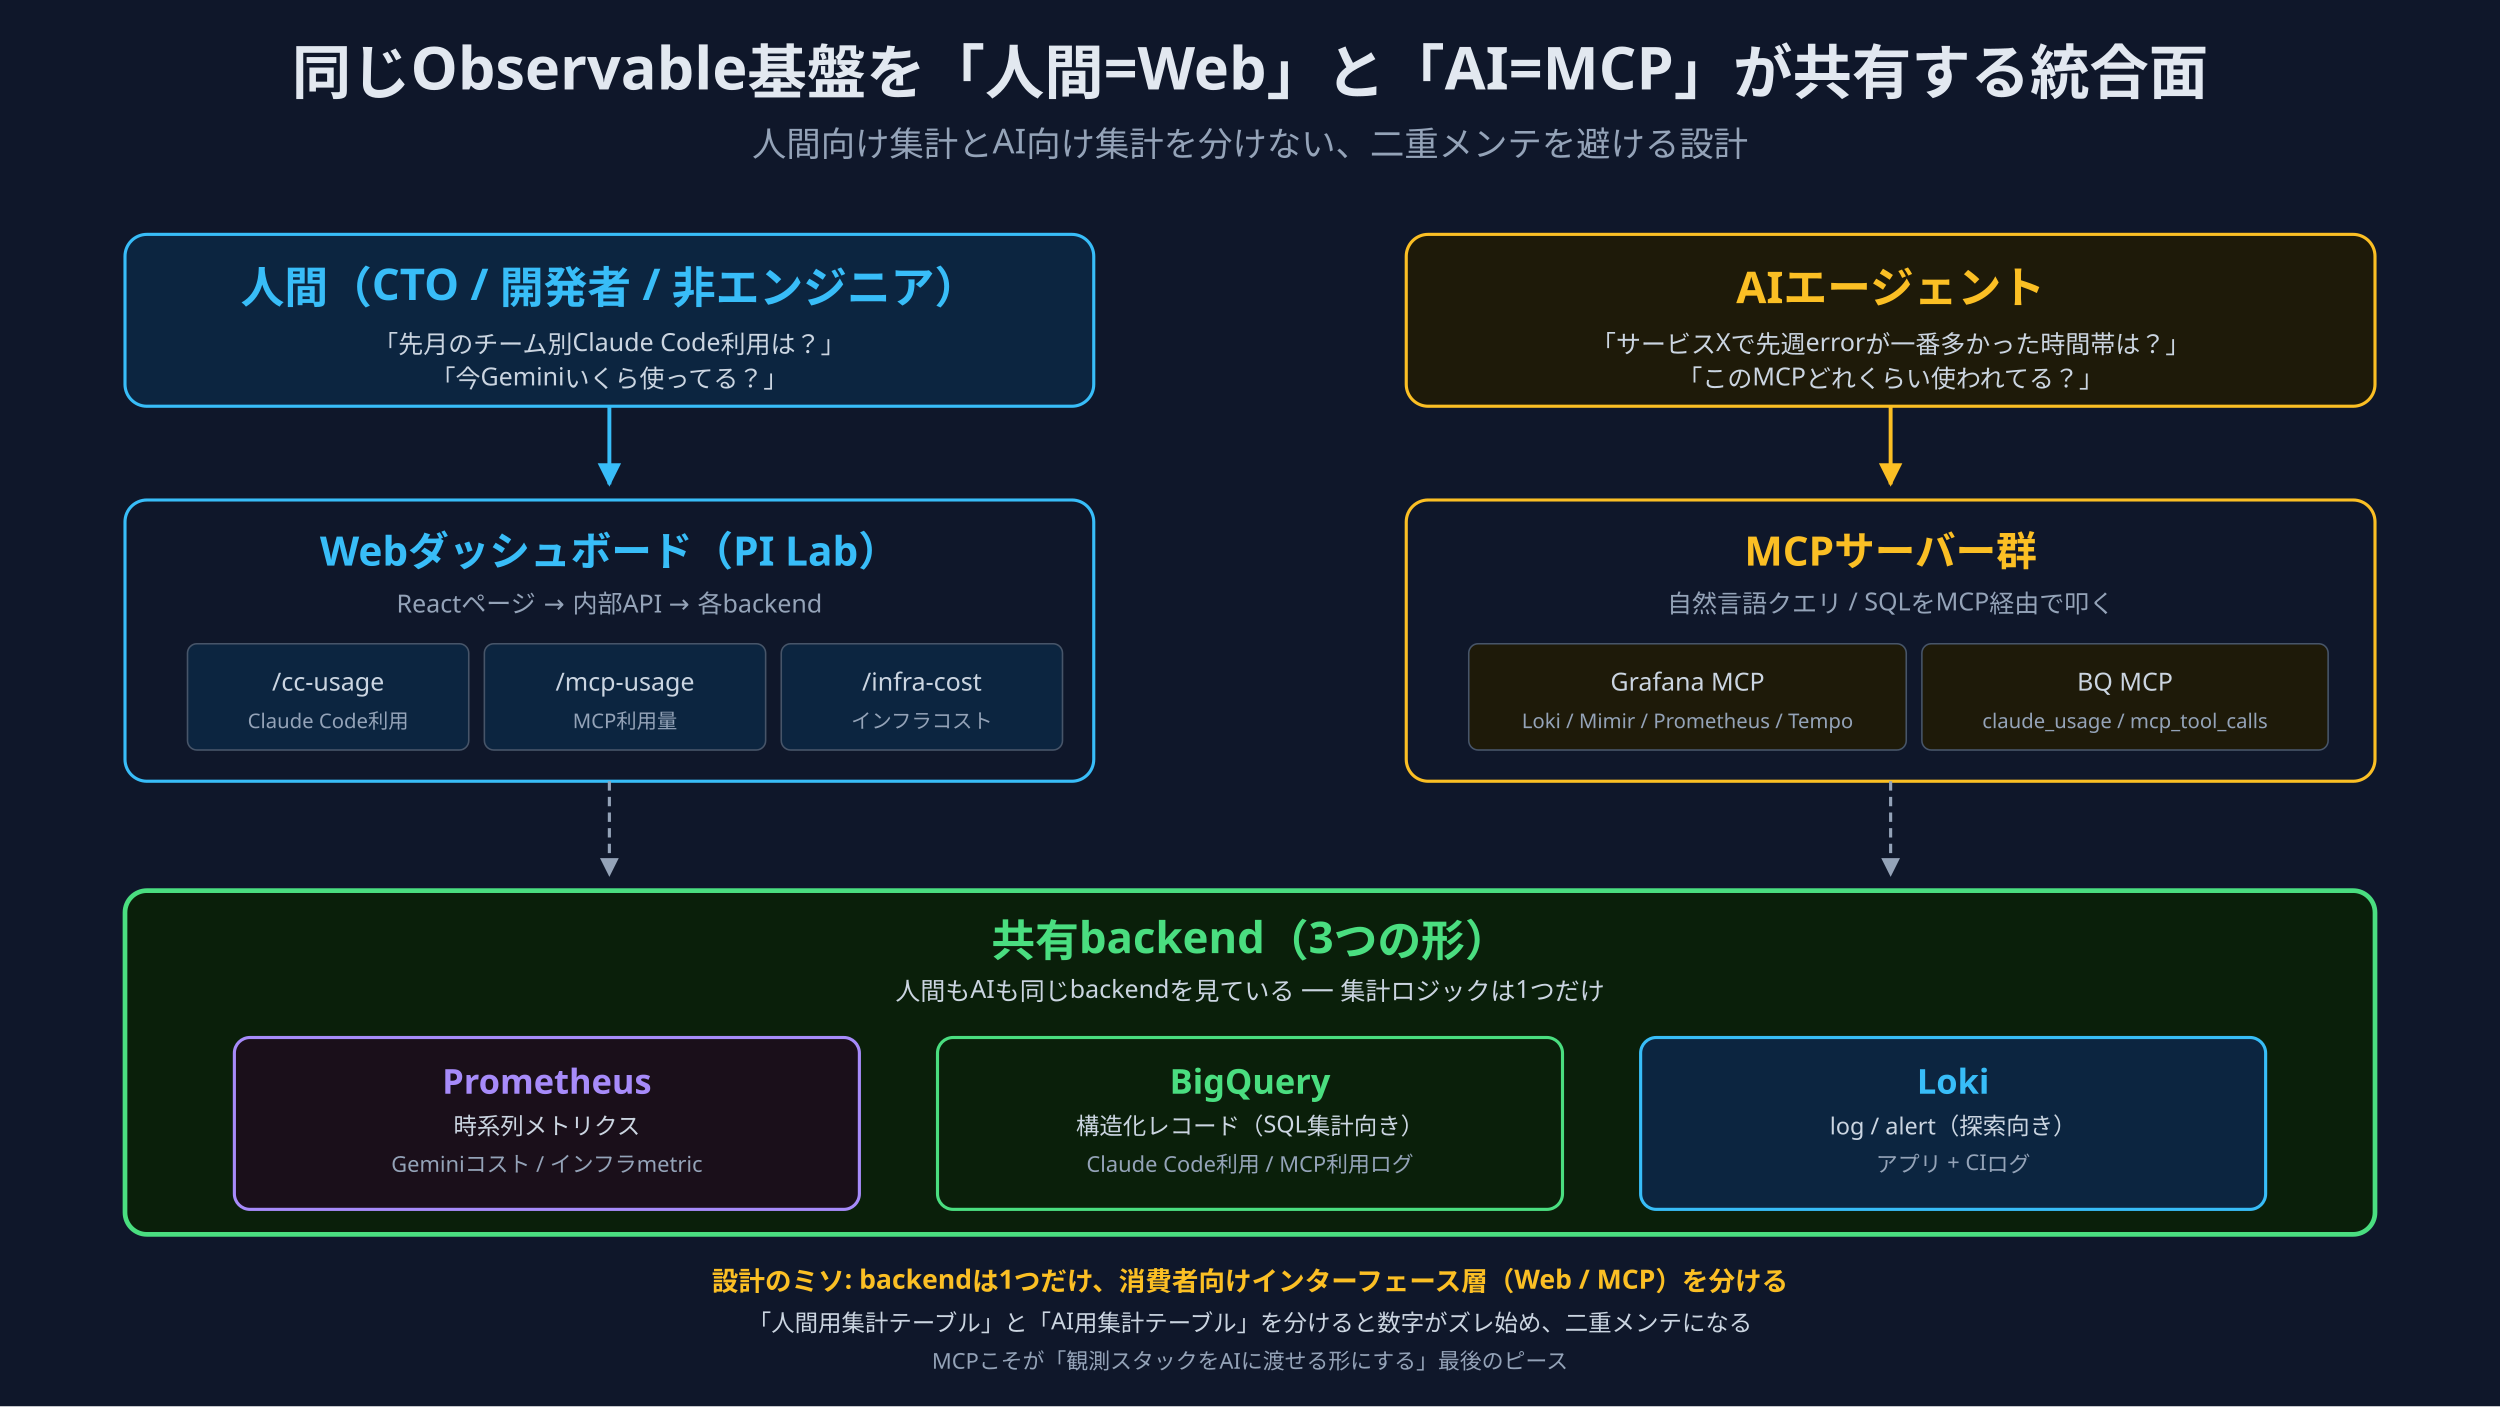
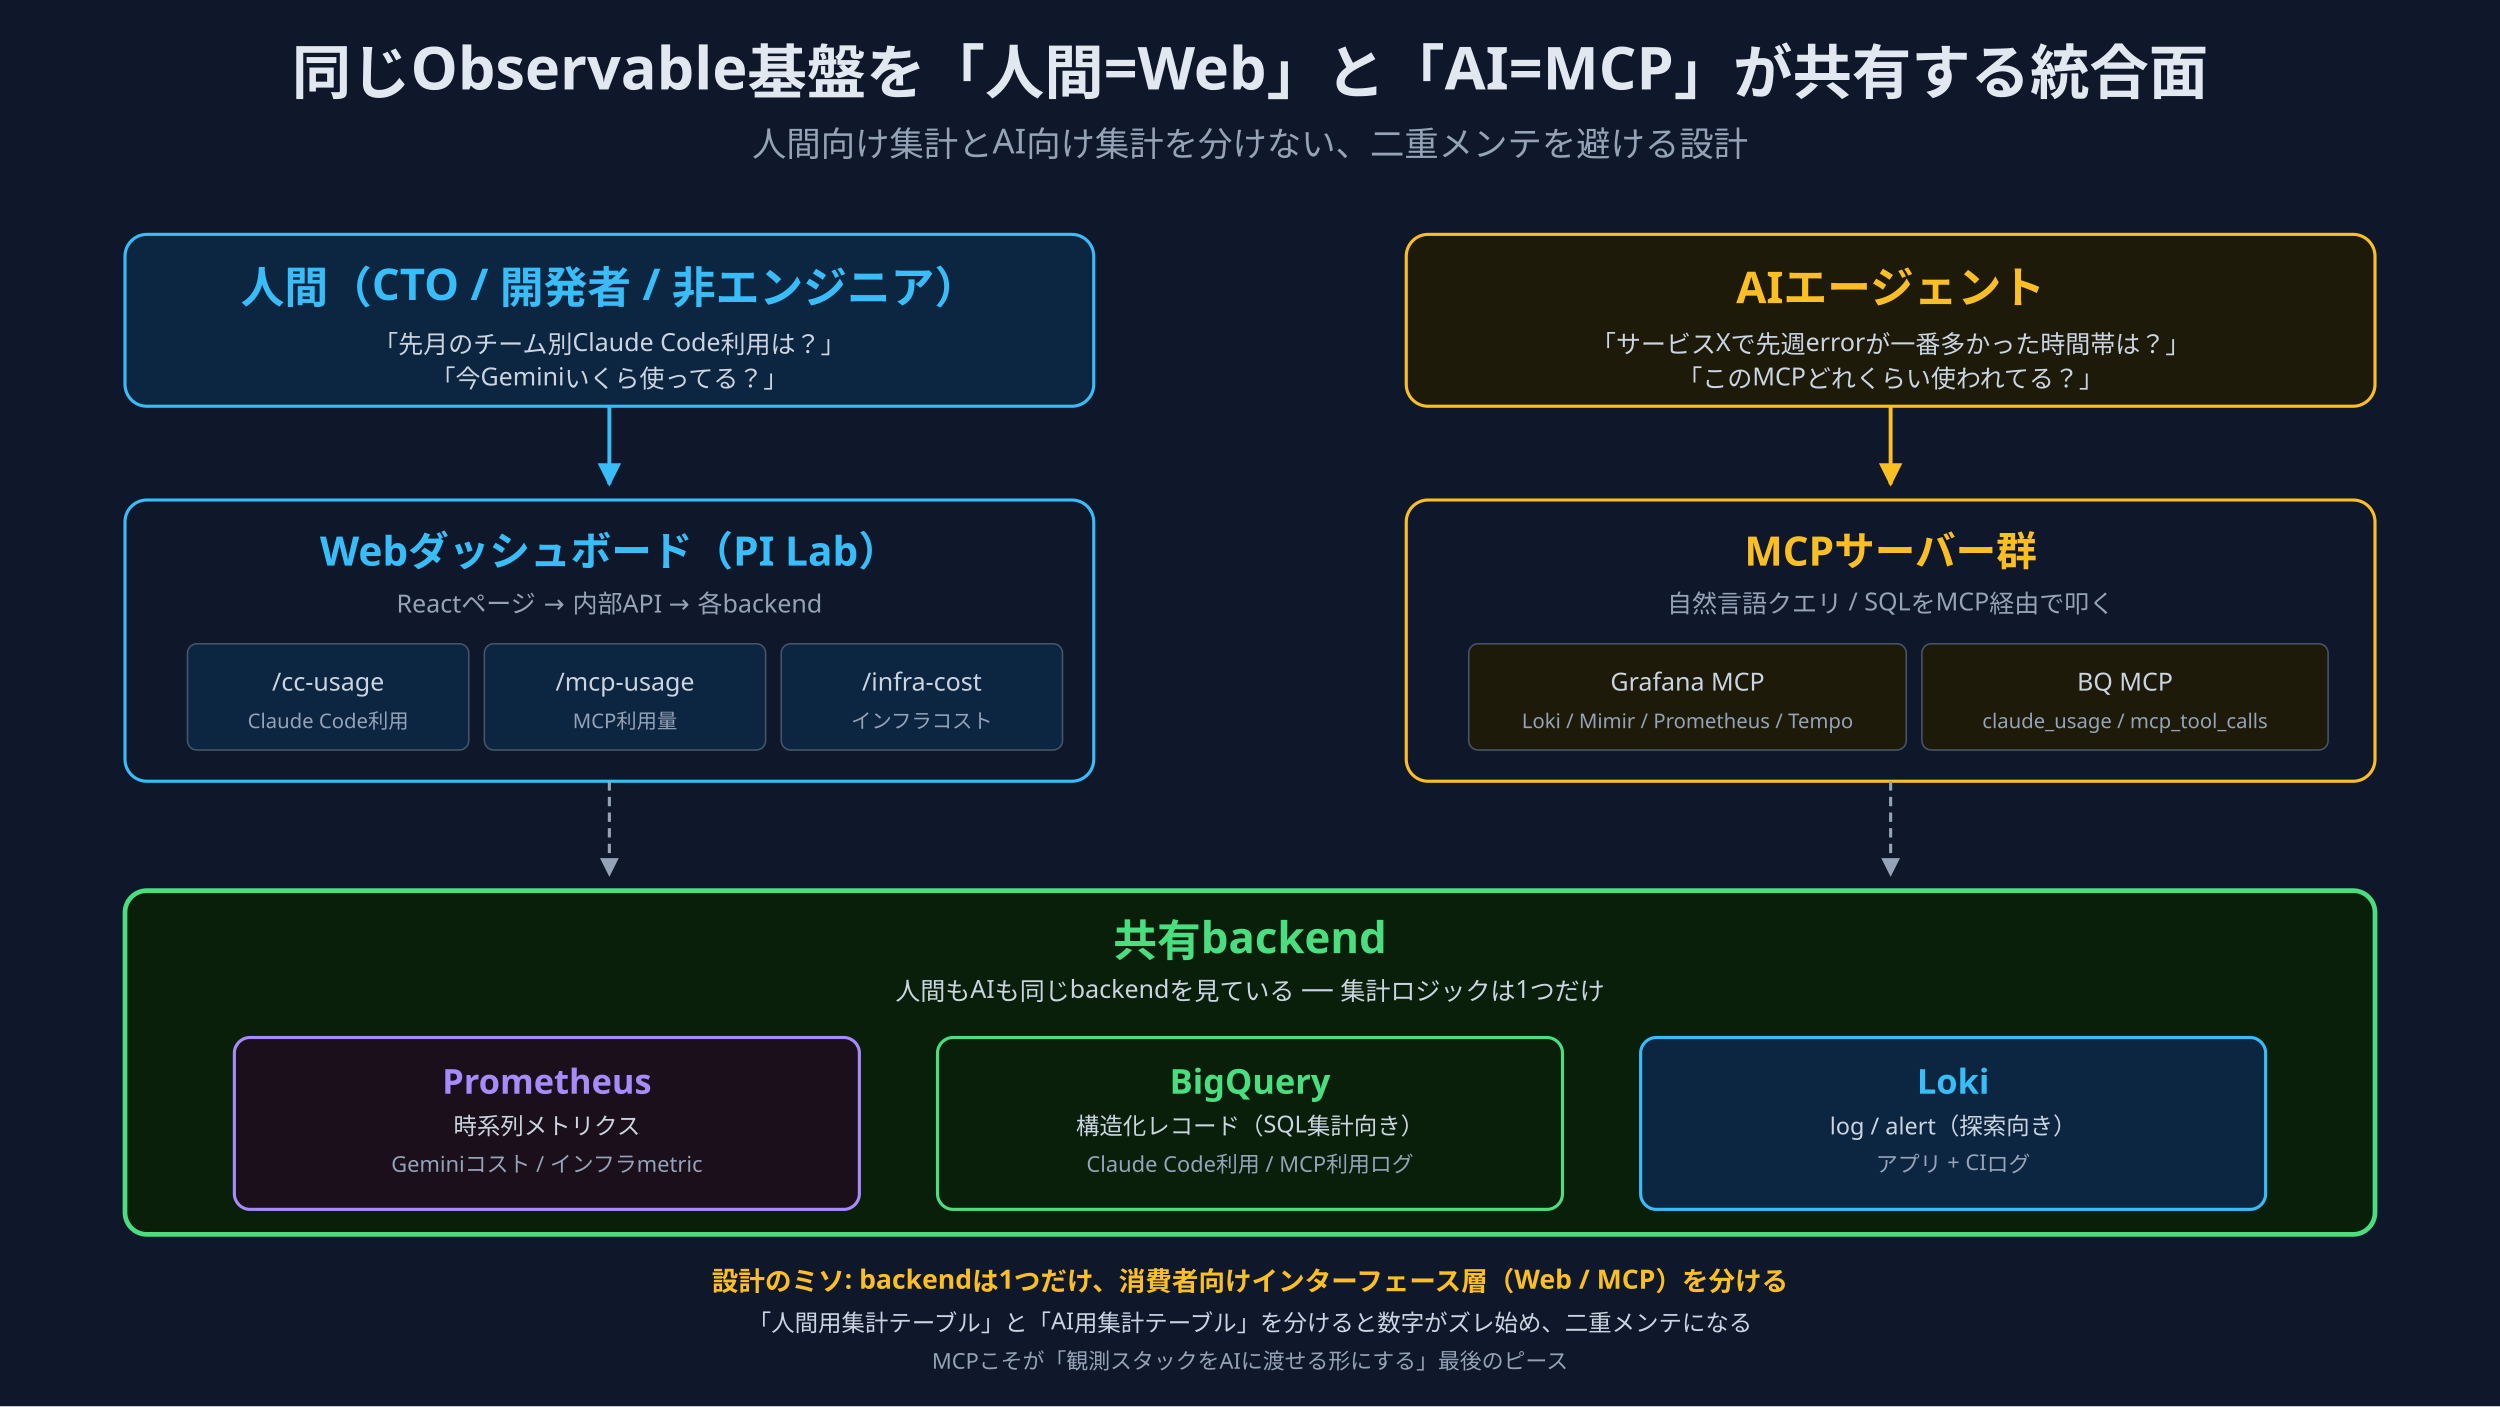
<svg xmlns="http://www.w3.org/2000/svg" width="1600" height="900" viewBox="0 0 1600 900">
  <rect width="1600" height="900" fill="#0f172a" />
  <defs>
    <marker id="a-sky" viewBox="0 0 10 10" refX="9" refY="5" markerWidth="6" markerHeight="6" orient="auto-start-reverse">
      <path d="M 0 0 L 10 5 L 0 10 z" fill="#38bdf8" />
    </marker>
    <marker id="a-yellow" viewBox="0 0 10 10" refX="9" refY="5" markerWidth="6" markerHeight="6" orient="auto-start-reverse">
      <path d="M 0 0 L 10 5 L 0 10 z" fill="#fbbf24" />
    </marker>
    <marker id="a-muted" viewBox="0 0 10 10" refX="9" refY="5" markerWidth="6" markerHeight="6" orient="auto-start-reverse">
      <path d="M 0 0 L 10 5 L 0 10 z" fill="#94a3b8" />
    </marker>
  </defs>
  <text x="800" y="60" font-size="38" fill="#e2e8f0" text-anchor="middle" font-weight="bold" font-family="Noto Sans JP, system-ui, sans-serif">同じObservable基盤を「人間=Web」と「AI=MCP」が共有する統合面</text>
  <text x="800" y="100" font-size="22" fill="#94a3b8" text-anchor="middle" font-family="Noto Sans JP, system-ui, sans-serif">人間向け集計とAI向け集計を分けない、二重メンテを避ける設計</text>
  <g font-family="Noto Sans JP, system-ui, sans-serif">
    <rect x="80" y="150" width="620" height="110" rx="14" fill="#0c2540" stroke="#38bdf8" stroke-width="2" />
    <text x="390" y="194" font-size="28" fill="#38bdf8" text-anchor="middle" font-weight="bold">人間（CTO / 開発者 / 非エンジニア）</text>
    <text x="390" y="226" font-size="16" fill="#cbd5e1" text-anchor="middle">「先月のチーム別Claude Code利用は？」</text>
    <text x="390" y="248" font-size="16" fill="#cbd5e1" text-anchor="middle">「今Geminiいくら使ってる？」</text>
  </g>
  <g font-family="Noto Sans JP, system-ui, sans-serif">
    <rect x="900" y="150" width="620" height="110" rx="14" fill="#1e1a09" stroke="#fbbf24" stroke-width="2" />
    <text x="1210" y="194" font-size="28" fill="#fbbf24" text-anchor="middle" font-weight="bold">AIエージェント</text>
    <text x="1210" y="226" font-size="16" fill="#cbd5e1" text-anchor="middle">「サービスXで先週errorが一番多かった時間帯は？」</text>
    <text x="1210" y="248" font-size="16" fill="#cbd5e1" text-anchor="middle">「このMCPどれくらい使われてる？」</text>
  </g>
  <line x1="390" y1="260" x2="390" y2="310" stroke="#38bdf8" stroke-width="2.5" marker-end="url(#a-sky)" />
  <line x1="1210" y1="260" x2="1210" y2="310" stroke="#fbbf24" stroke-width="2.5" marker-end="url(#a-yellow)" />
  <g font-family="Noto Sans JP, system-ui, sans-serif">
    <rect x="80" y="320" width="620" height="180" rx="14" fill="#0f172a" stroke="#38bdf8" stroke-width="2" />
    <text x="390" y="362" font-size="26" fill="#38bdf8" text-anchor="middle" font-weight="bold">Webダッシュボード（PI Lab）</text>
    <text x="390" y="392" font-size="16" fill="#94a3b8" text-anchor="middle">Reactページ → 内部API → 各backend</text>
    <rect x="120" y="412" width="180" height="68" rx="6" fill="#0c2540" stroke="#475569" />
    <text x="210" y="442" font-size="16" fill="#cbd5e1" text-anchor="middle">/cc-usage</text>
    <text x="210" y="466" font-size="13" fill="#94a3b8" text-anchor="middle">Claude Code利用</text>
    <rect x="310" y="412" width="180" height="68" rx="6" fill="#0c2540" stroke="#475569" />
    <text x="400" y="442" font-size="16" fill="#cbd5e1" text-anchor="middle">/mcp-usage</text>
    <text x="400" y="466" font-size="13" fill="#94a3b8" text-anchor="middle">MCP利用量</text>
    <rect x="500" y="412" width="180" height="68" rx="6" fill="#0c2540" stroke="#475569" />
    <text x="590" y="442" font-size="16" fill="#cbd5e1" text-anchor="middle">/infra-cost</text>
    <text x="590" y="466" font-size="13" fill="#94a3b8" text-anchor="middle">インフラコスト</text>
  </g>
  <g font-family="Noto Sans JP, system-ui, sans-serif">
    <rect x="900" y="320" width="620" height="180" rx="14" fill="#0f172a" stroke="#fbbf24" stroke-width="2" />
    <text x="1210" y="362" font-size="26" fill="#fbbf24" text-anchor="middle" font-weight="bold">MCPサーバー群</text>
    <text x="1210" y="392" font-size="16" fill="#94a3b8" text-anchor="middle">自然言語クエリ / SQLをMCP経由で叩く</text>
    <rect x="940" y="412" width="280" height="68" rx="6" fill="#1e1a09" stroke="#475569" />
    <text x="1080" y="442" font-size="16" fill="#cbd5e1" text-anchor="middle">Grafana MCP</text>
    <text x="1080" y="466" font-size="13" fill="#94a3b8" text-anchor="middle">Loki / Mimir / Prometheus / Tempo</text>
    <rect x="1230" y="412" width="260" height="68" rx="6" fill="#1e1a09" stroke="#475569" />
    <text x="1360" y="442" font-size="16" fill="#cbd5e1" text-anchor="middle">BQ MCP</text>
    <text x="1360" y="466" font-size="13" fill="#94a3b8" text-anchor="middle">claude_usage / mcp_tool_calls</text>
  </g>
  <line x1="390" y1="500" x2="390" y2="560" stroke="#94a3b8" stroke-width="2" stroke-dasharray="6,4" marker-end="url(#a-muted)" />
  <line x1="1210" y1="500" x2="1210" y2="560" stroke="#94a3b8" stroke-width="2" stroke-dasharray="6,4" marker-end="url(#a-muted)" />
  <g font-family="Noto Sans JP, system-ui, sans-serif">
    <rect x="80" y="570" width="1440" height="220" rx="14" fill="#0a1f0a" stroke="#4ade80" stroke-width="3" />
-     <text x="800" y="612" font-size="28" fill="#4ade80" text-anchor="middle" font-weight="bold">共有backend（3つの形）</text>
+     <text x="800" y="612" font-size="28" fill="#4ade80" text-anchor="middle" font-weight="bold">共有backend</text>
    <text x="800" y="640" font-size="16" fill="#cbd5e1" text-anchor="middle">人間もAIも同じbackendを見ている ── 集計ロジックは1つだけ</text>
    <rect x="150" y="664" width="400" height="110" rx="10" fill="#1a0f1a" stroke="#a78bfa" stroke-width="2" />
    <text x="350" y="700" font-size="22" fill="#a78bfa" text-anchor="middle" font-weight="bold">Prometheus</text>
    <text x="350" y="726" font-size="15" fill="#cbd5e1" text-anchor="middle">時系列メトリクス</text>
    <text x="350" y="750" font-size="14" fill="#94a3b8" text-anchor="middle">Geminiコスト / インフラmetric</text>
    <rect x="600" y="664" width="400" height="110" rx="10" fill="#0a1f0a" stroke="#4ade80" stroke-width="2" />
    <text x="800" y="700" font-size="22" fill="#4ade80" text-anchor="middle" font-weight="bold">BigQuery</text>
    <text x="800" y="726" font-size="15" fill="#cbd5e1" text-anchor="middle">構造化レコード（SQL集計向き）</text>
    <text x="800" y="750" font-size="14" fill="#94a3b8" text-anchor="middle">Claude Code利用 / MCP利用ログ</text>
    <rect x="1050" y="664" width="400" height="110" rx="10" fill="#0c2540" stroke="#38bdf8" stroke-width="2" />
    <text x="1250" y="700" font-size="22" fill="#38bdf8" text-anchor="middle" font-weight="bold">Loki</text>
    <text x="1250" y="726" font-size="15" fill="#cbd5e1" text-anchor="middle">log / alert（探索向き）</text>
    <text x="1250" y="750" font-size="14" fill="#94a3b8" text-anchor="middle">アプリ + CIログ</text>
  </g>
  <g font-family="Noto Sans JP, system-ui, sans-serif">
    <text x="800" y="826" font-size="17" fill="#fbbf24" text-anchor="middle" font-weight="bold">設計のミソ: backendは1つだけ、消費者向けインターフェース層（Web / MCP）を分ける</text>
    <text x="800" y="852" font-size="15" fill="#cbd5e1" text-anchor="middle">「人間用集計テーブル」と「AI用集計テーブル」を分けると数字がズレ始め、二重メンテになる</text>
    <text x="800" y="876" font-size="14" fill="#94a3b8" text-anchor="middle">MCPこそが「観測スタックをAIに渡せる形にする」最後のピース</text>
  </g>
</svg>
